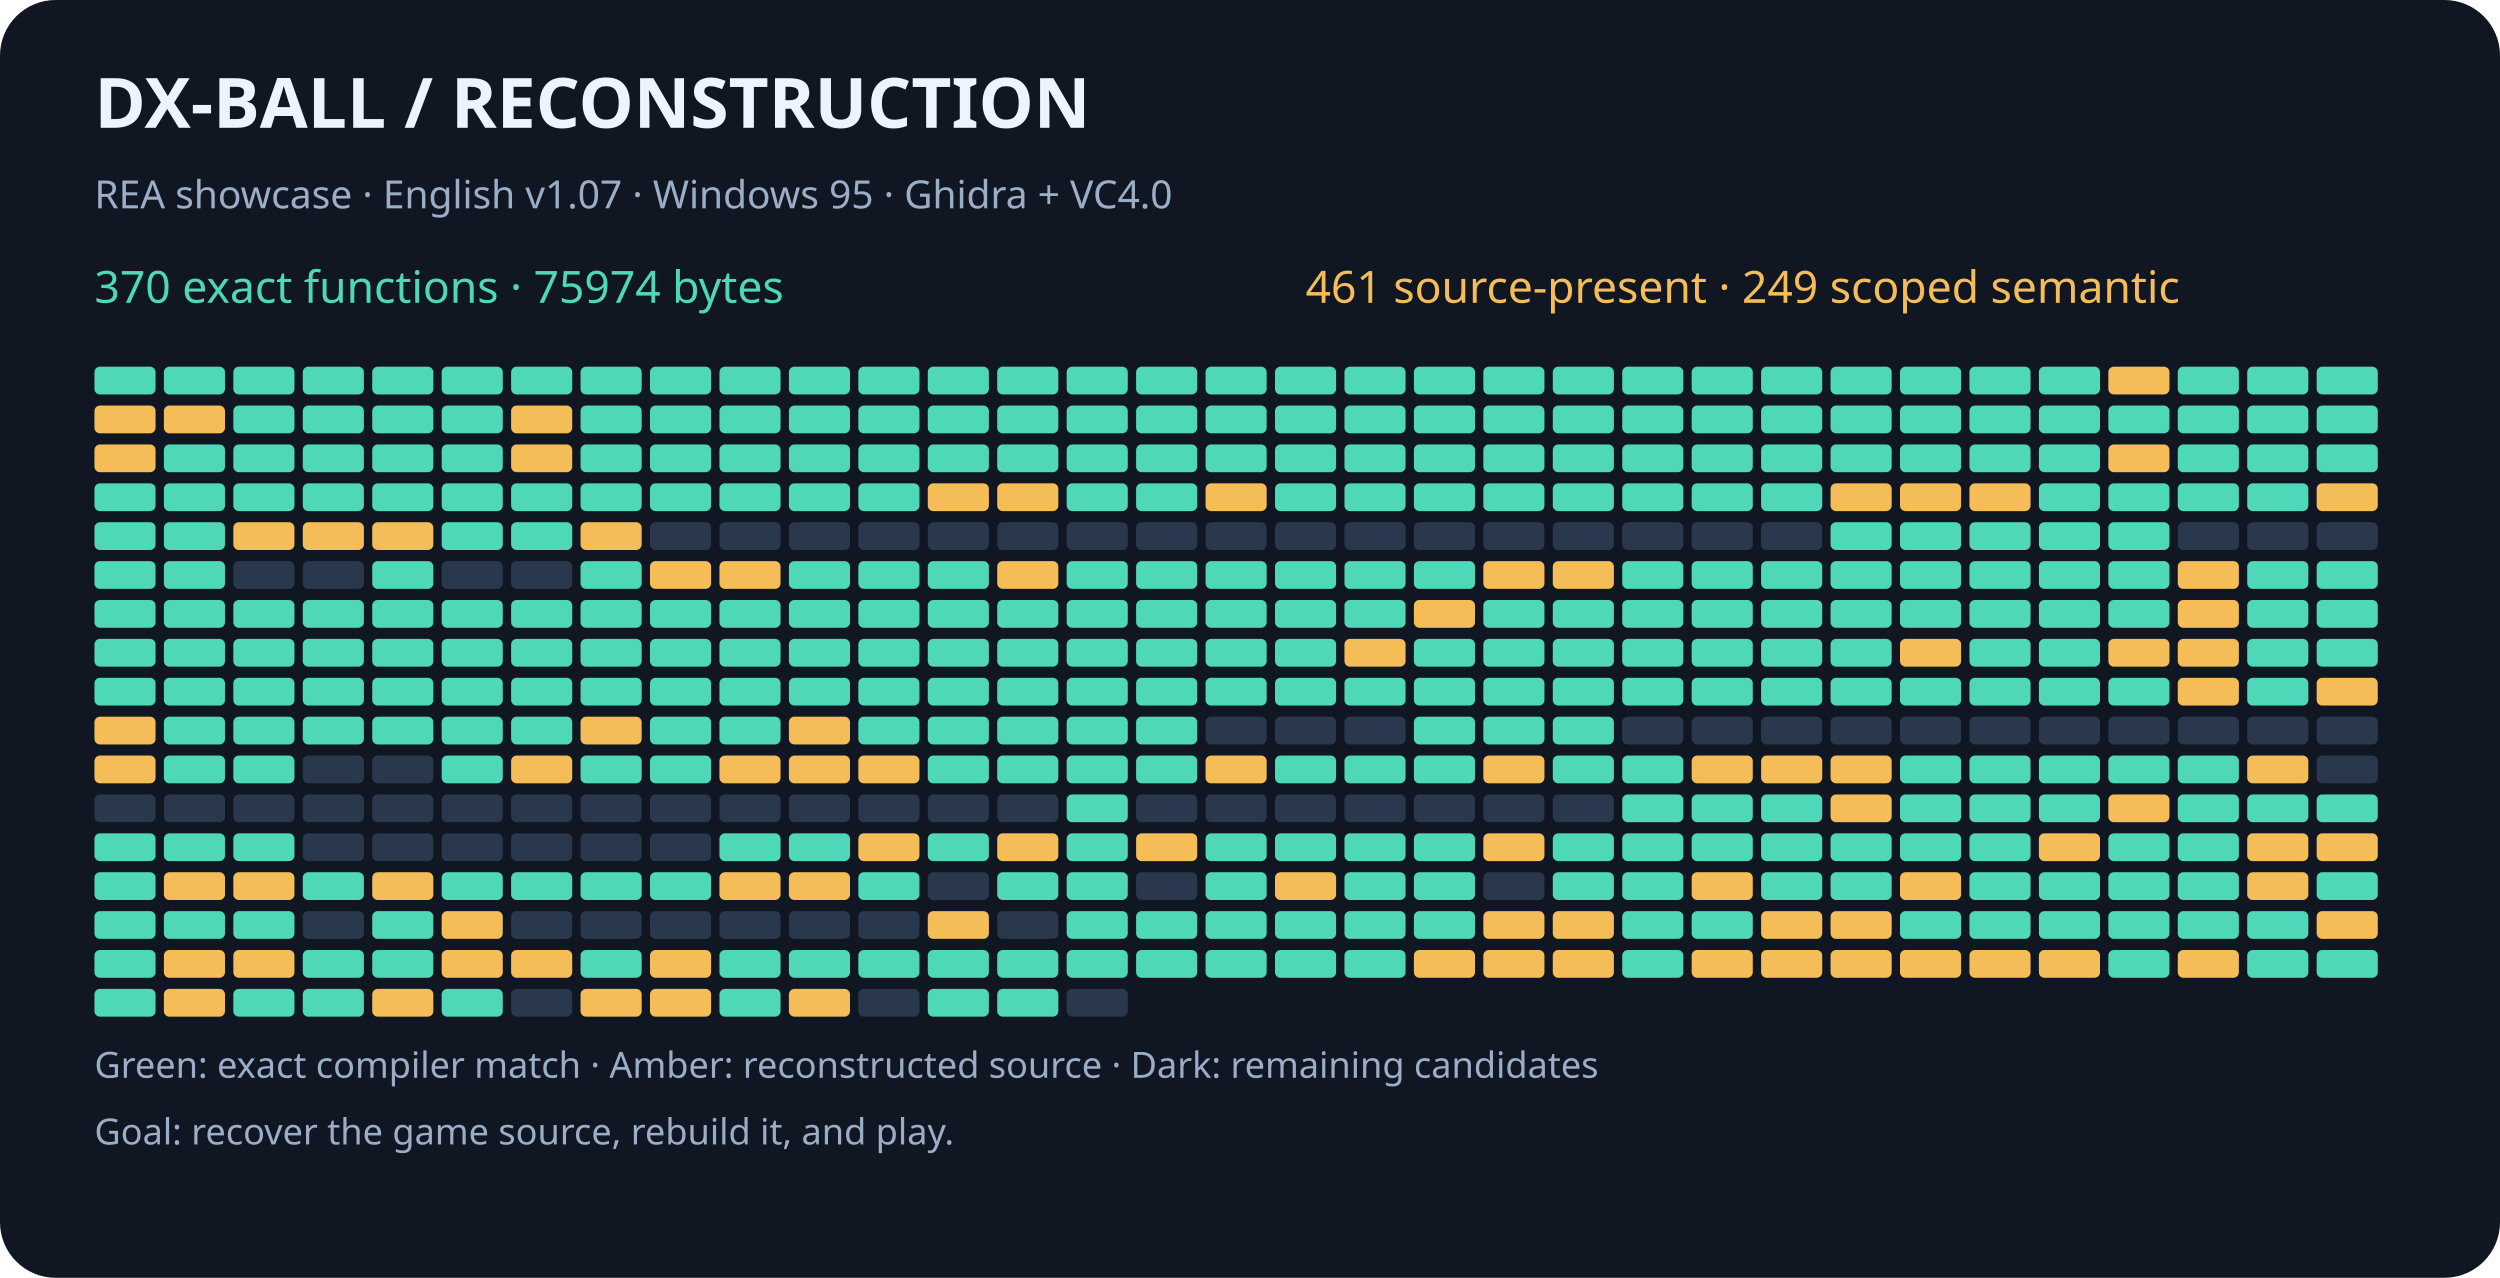
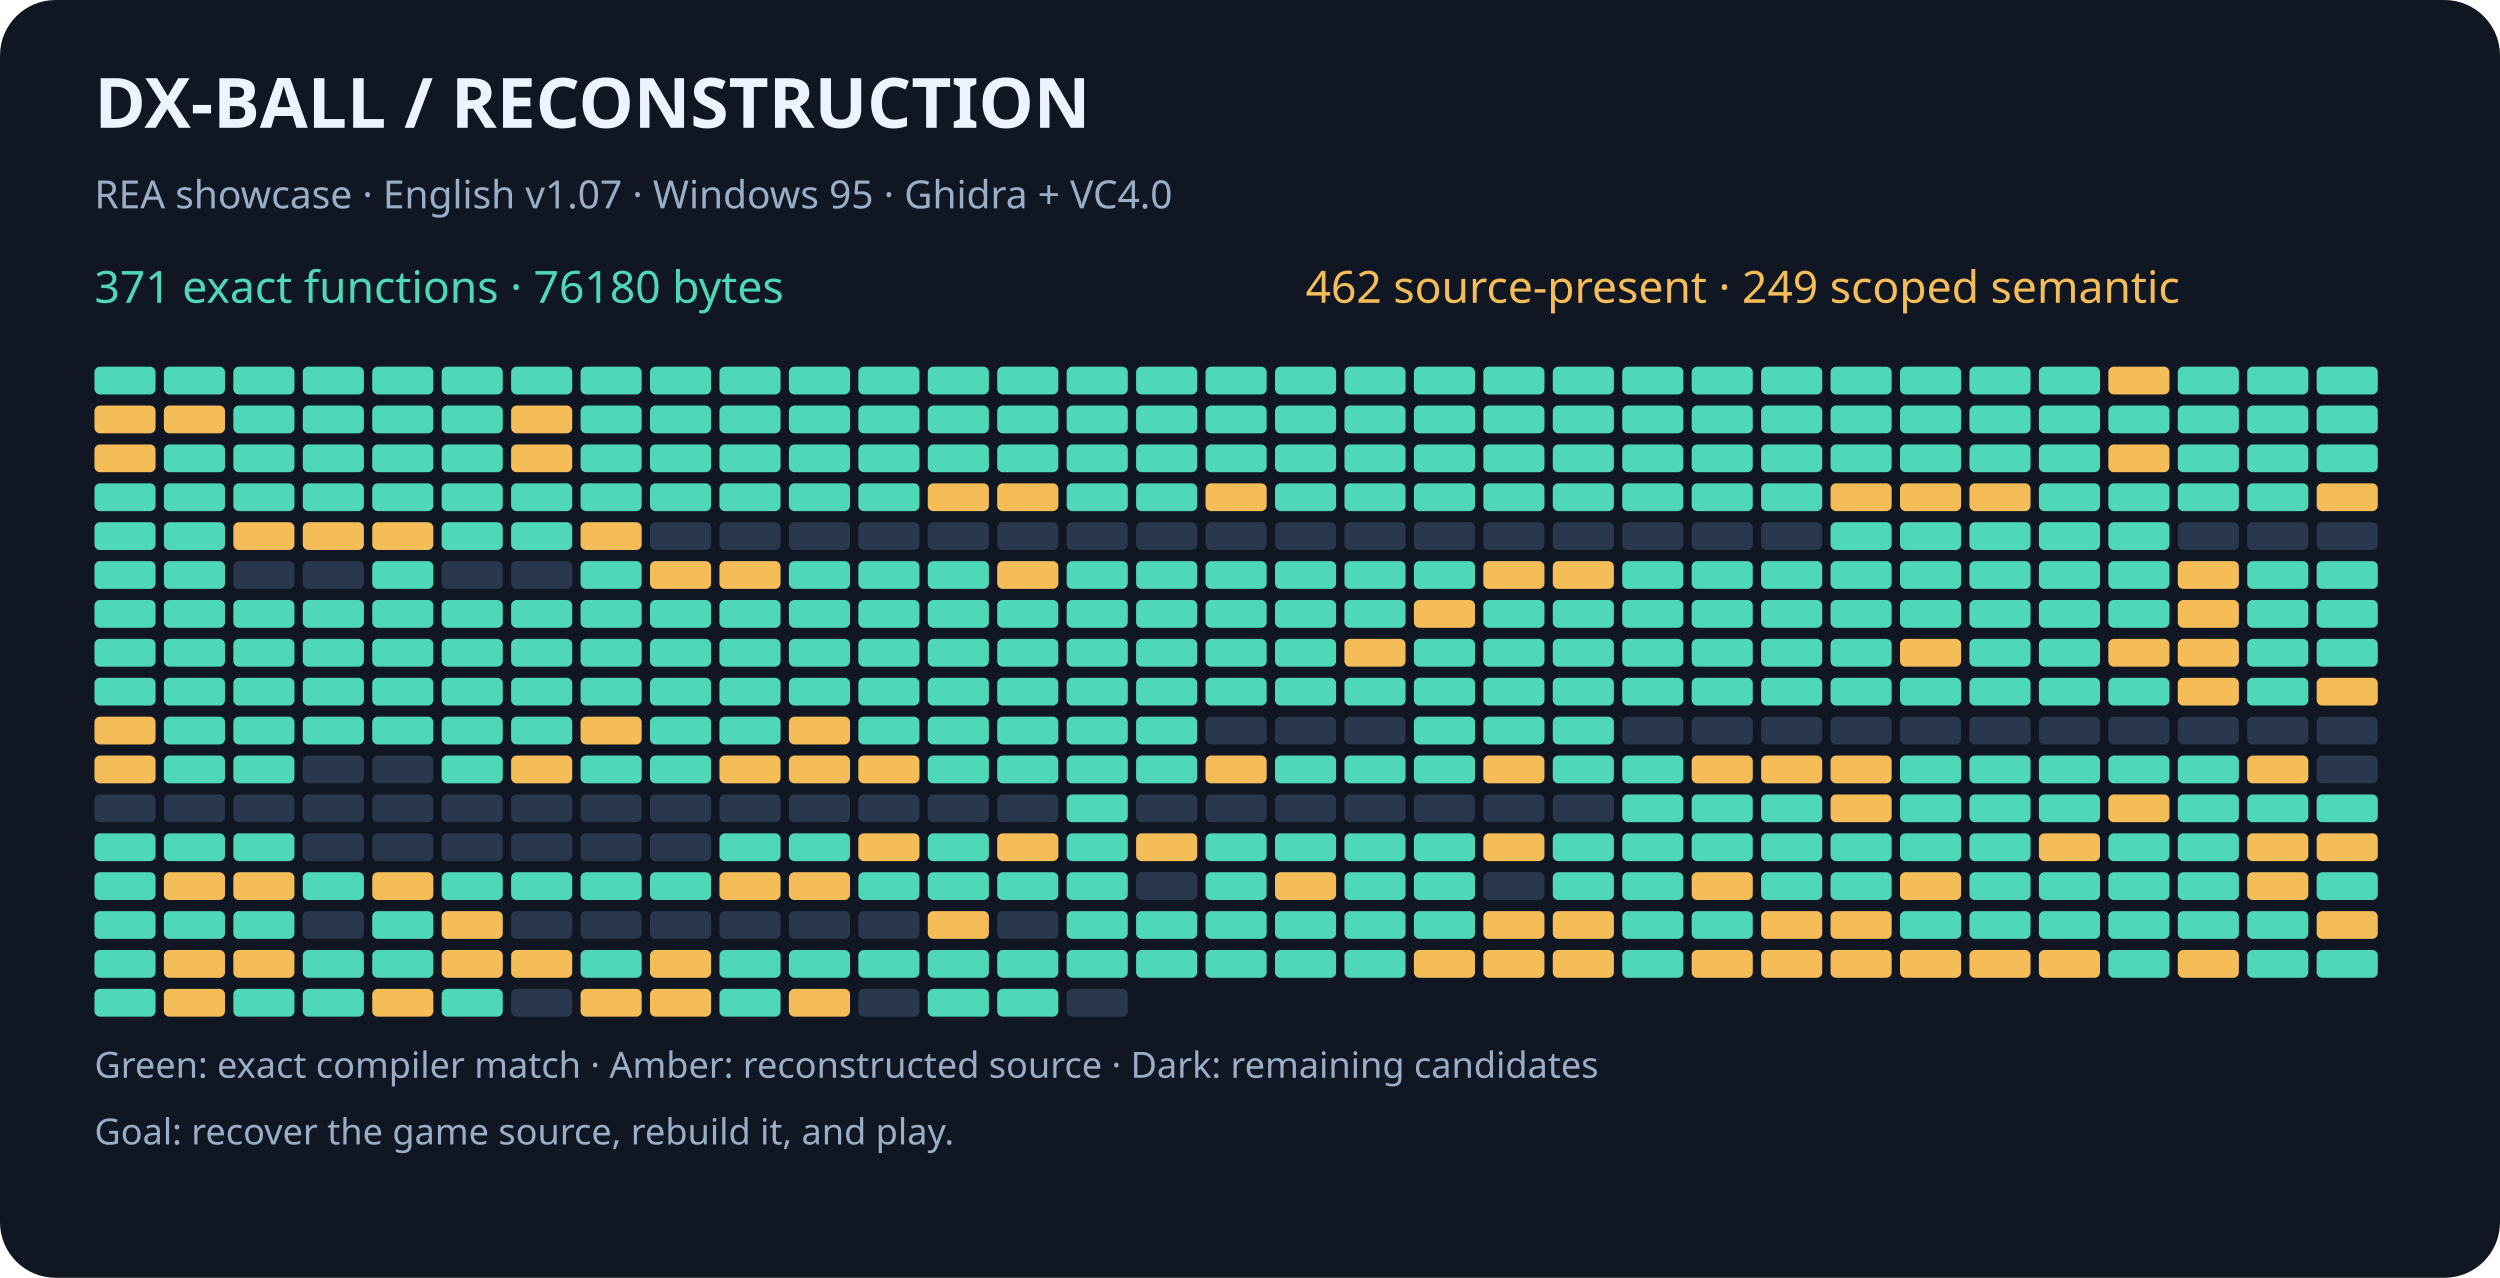
<svg xmlns="http://www.w3.org/2000/svg" width="900" height="460" viewBox="0 0 900 460" role="img" aria-labelledby="title desc">
  <rect width="900" height="460" rx="20" fill="#101722" />
  <g font-family="sans-serif">
    <text x="34" y="46" fill="#eef4ff" font-size="25" font-weight="bold">DX-BALL  /  RECONSTRUCTION</text>
    <text x="34" y="75" fill="#9baec8" font-size="14">REA showcase · English v1.07 · Windows 95 · Ghidra + VC4.0</text>
-     <text x="34" y="109" fill="#4ed8b7" font-size="16">370 exact functions · 75974 bytes</text>
-     <text x="470" y="109" fill="#f5bd57" font-size="16">461 source-present · 249 scoped semantic</text>
+     <text x="34" y="109" fill="#4ed8b7" font-size="16">371 exact functions · 76180 bytes</text>
+     <text x="470" y="109" fill="#f5bd57" font-size="16">462 source-present · 249 scoped semantic</text>
    <rect x="34" y="132" width="22" height="10" rx="2" fill="#4ed8b7" />
    <rect x="59" y="132" width="22" height="10" rx="2" fill="#4ed8b7" />
    <rect x="84" y="132" width="22" height="10" rx="2" fill="#4ed8b7" />
    <rect x="109" y="132" width="22" height="10" rx="2" fill="#4ed8b7" />
    <rect x="134" y="132" width="22" height="10" rx="2" fill="#4ed8b7" />
    <rect x="159" y="132" width="22" height="10" rx="2" fill="#4ed8b7" />
    <rect x="184" y="132" width="22" height="10" rx="2" fill="#4ed8b7" />
    <rect x="209" y="132" width="22" height="10" rx="2" fill="#4ed8b7" />
    <rect x="234" y="132" width="22" height="10" rx="2" fill="#4ed8b7" />
    <rect x="259" y="132" width="22" height="10" rx="2" fill="#4ed8b7" />
    <rect x="284" y="132" width="22" height="10" rx="2" fill="#4ed8b7" />
    <rect x="309" y="132" width="22" height="10" rx="2" fill="#4ed8b7" />
    <rect x="334" y="132" width="22" height="10" rx="2" fill="#4ed8b7" />
    <rect x="359" y="132" width="22" height="10" rx="2" fill="#4ed8b7" />
    <rect x="384" y="132" width="22" height="10" rx="2" fill="#4ed8b7" />
    <rect x="409" y="132" width="22" height="10" rx="2" fill="#4ed8b7" />
    <rect x="434" y="132" width="22" height="10" rx="2" fill="#4ed8b7" />
    <rect x="459" y="132" width="22" height="10" rx="2" fill="#4ed8b7" />
    <rect x="484" y="132" width="22" height="10" rx="2" fill="#4ed8b7" />
    <rect x="509" y="132" width="22" height="10" rx="2" fill="#4ed8b7" />
    <rect x="534" y="132" width="22" height="10" rx="2" fill="#4ed8b7" />
    <rect x="559" y="132" width="22" height="10" rx="2" fill="#4ed8b7" />
    <rect x="584" y="132" width="22" height="10" rx="2" fill="#4ed8b7" />
    <rect x="609" y="132" width="22" height="10" rx="2" fill="#4ed8b7" />
    <rect x="634" y="132" width="22" height="10" rx="2" fill="#4ed8b7" />
    <rect x="659" y="132" width="22" height="10" rx="2" fill="#4ed8b7" />
    <rect x="684" y="132" width="22" height="10" rx="2" fill="#4ed8b7" />
    <rect x="709" y="132" width="22" height="10" rx="2" fill="#4ed8b7" />
    <rect x="734" y="132" width="22" height="10" rx="2" fill="#4ed8b7" />
    <rect x="759" y="132" width="22" height="10" rx="2" fill="#f5bd57" />
    <rect x="784" y="132" width="22" height="10" rx="2" fill="#4ed8b7" />
    <rect x="809" y="132" width="22" height="10" rx="2" fill="#4ed8b7" />
    <rect x="834" y="132" width="22" height="10" rx="2" fill="#4ed8b7" />
    <rect x="34" y="146" width="22" height="10" rx="2" fill="#f5bd57" />
    <rect x="59" y="146" width="22" height="10" rx="2" fill="#f5bd57" />
    <rect x="84" y="146" width="22" height="10" rx="2" fill="#4ed8b7" />
    <rect x="109" y="146" width="22" height="10" rx="2" fill="#4ed8b7" />
    <rect x="134" y="146" width="22" height="10" rx="2" fill="#4ed8b7" />
    <rect x="159" y="146" width="22" height="10" rx="2" fill="#4ed8b7" />
    <rect x="184" y="146" width="22" height="10" rx="2" fill="#f5bd57" />
    <rect x="209" y="146" width="22" height="10" rx="2" fill="#4ed8b7" />
    <rect x="234" y="146" width="22" height="10" rx="2" fill="#4ed8b7" />
    <rect x="259" y="146" width="22" height="10" rx="2" fill="#4ed8b7" />
    <rect x="284" y="146" width="22" height="10" rx="2" fill="#4ed8b7" />
    <rect x="309" y="146" width="22" height="10" rx="2" fill="#4ed8b7" />
    <rect x="334" y="146" width="22" height="10" rx="2" fill="#4ed8b7" />
    <rect x="359" y="146" width="22" height="10" rx="2" fill="#4ed8b7" />
    <rect x="384" y="146" width="22" height="10" rx="2" fill="#4ed8b7" />
    <rect x="409" y="146" width="22" height="10" rx="2" fill="#4ed8b7" />
    <rect x="434" y="146" width="22" height="10" rx="2" fill="#4ed8b7" />
    <rect x="459" y="146" width="22" height="10" rx="2" fill="#4ed8b7" />
    <rect x="484" y="146" width="22" height="10" rx="2" fill="#4ed8b7" />
    <rect x="509" y="146" width="22" height="10" rx="2" fill="#4ed8b7" />
    <rect x="534" y="146" width="22" height="10" rx="2" fill="#4ed8b7" />
    <rect x="559" y="146" width="22" height="10" rx="2" fill="#4ed8b7" />
    <rect x="584" y="146" width="22" height="10" rx="2" fill="#4ed8b7" />
    <rect x="609" y="146" width="22" height="10" rx="2" fill="#4ed8b7" />
    <rect x="634" y="146" width="22" height="10" rx="2" fill="#4ed8b7" />
    <rect x="659" y="146" width="22" height="10" rx="2" fill="#4ed8b7" />
    <rect x="684" y="146" width="22" height="10" rx="2" fill="#4ed8b7" />
    <rect x="709" y="146" width="22" height="10" rx="2" fill="#4ed8b7" />
    <rect x="734" y="146" width="22" height="10" rx="2" fill="#4ed8b7" />
    <rect x="759" y="146" width="22" height="10" rx="2" fill="#4ed8b7" />
    <rect x="784" y="146" width="22" height="10" rx="2" fill="#4ed8b7" />
    <rect x="809" y="146" width="22" height="10" rx="2" fill="#4ed8b7" />
    <rect x="834" y="146" width="22" height="10" rx="2" fill="#4ed8b7" />
    <rect x="34" y="160" width="22" height="10" rx="2" fill="#f5bd57" />
    <rect x="59" y="160" width="22" height="10" rx="2" fill="#4ed8b7" />
    <rect x="84" y="160" width="22" height="10" rx="2" fill="#4ed8b7" />
    <rect x="109" y="160" width="22" height="10" rx="2" fill="#4ed8b7" />
    <rect x="134" y="160" width="22" height="10" rx="2" fill="#4ed8b7" />
    <rect x="159" y="160" width="22" height="10" rx="2" fill="#4ed8b7" />
    <rect x="184" y="160" width="22" height="10" rx="2" fill="#f5bd57" />
    <rect x="209" y="160" width="22" height="10" rx="2" fill="#4ed8b7" />
    <rect x="234" y="160" width="22" height="10" rx="2" fill="#4ed8b7" />
    <rect x="259" y="160" width="22" height="10" rx="2" fill="#4ed8b7" />
    <rect x="284" y="160" width="22" height="10" rx="2" fill="#4ed8b7" />
    <rect x="309" y="160" width="22" height="10" rx="2" fill="#4ed8b7" />
    <rect x="334" y="160" width="22" height="10" rx="2" fill="#4ed8b7" />
    <rect x="359" y="160" width="22" height="10" rx="2" fill="#4ed8b7" />
    <rect x="384" y="160" width="22" height="10" rx="2" fill="#4ed8b7" />
    <rect x="409" y="160" width="22" height="10" rx="2" fill="#4ed8b7" />
    <rect x="434" y="160" width="22" height="10" rx="2" fill="#4ed8b7" />
    <rect x="459" y="160" width="22" height="10" rx="2" fill="#4ed8b7" />
    <rect x="484" y="160" width="22" height="10" rx="2" fill="#4ed8b7" />
    <rect x="509" y="160" width="22" height="10" rx="2" fill="#4ed8b7" />
    <rect x="534" y="160" width="22" height="10" rx="2" fill="#4ed8b7" />
    <rect x="559" y="160" width="22" height="10" rx="2" fill="#4ed8b7" />
    <rect x="584" y="160" width="22" height="10" rx="2" fill="#4ed8b7" />
    <rect x="609" y="160" width="22" height="10" rx="2" fill="#4ed8b7" />
    <rect x="634" y="160" width="22" height="10" rx="2" fill="#4ed8b7" />
    <rect x="659" y="160" width="22" height="10" rx="2" fill="#4ed8b7" />
    <rect x="684" y="160" width="22" height="10" rx="2" fill="#4ed8b7" />
    <rect x="709" y="160" width="22" height="10" rx="2" fill="#4ed8b7" />
    <rect x="734" y="160" width="22" height="10" rx="2" fill="#4ed8b7" />
    <rect x="759" y="160" width="22" height="10" rx="2" fill="#f5bd57" />
    <rect x="784" y="160" width="22" height="10" rx="2" fill="#4ed8b7" />
    <rect x="809" y="160" width="22" height="10" rx="2" fill="#4ed8b7" />
    <rect x="834" y="160" width="22" height="10" rx="2" fill="#4ed8b7" />
    <rect x="34" y="174" width="22" height="10" rx="2" fill="#4ed8b7" />
    <rect x="59" y="174" width="22" height="10" rx="2" fill="#4ed8b7" />
    <rect x="84" y="174" width="22" height="10" rx="2" fill="#4ed8b7" />
    <rect x="109" y="174" width="22" height="10" rx="2" fill="#4ed8b7" />
    <rect x="134" y="174" width="22" height="10" rx="2" fill="#4ed8b7" />
    <rect x="159" y="174" width="22" height="10" rx="2" fill="#4ed8b7" />
    <rect x="184" y="174" width="22" height="10" rx="2" fill="#4ed8b7" />
    <rect x="209" y="174" width="22" height="10" rx="2" fill="#4ed8b7" />
    <rect x="234" y="174" width="22" height="10" rx="2" fill="#4ed8b7" />
    <rect x="259" y="174" width="22" height="10" rx="2" fill="#4ed8b7" />
    <rect x="284" y="174" width="22" height="10" rx="2" fill="#4ed8b7" />
    <rect x="309" y="174" width="22" height="10" rx="2" fill="#4ed8b7" />
    <rect x="334" y="174" width="22" height="10" rx="2" fill="#f5bd57" />
    <rect x="359" y="174" width="22" height="10" rx="2" fill="#f5bd57" />
    <rect x="384" y="174" width="22" height="10" rx="2" fill="#4ed8b7" />
    <rect x="409" y="174" width="22" height="10" rx="2" fill="#4ed8b7" />
    <rect x="434" y="174" width="22" height="10" rx="2" fill="#f5bd57" />
    <rect x="459" y="174" width="22" height="10" rx="2" fill="#4ed8b7" />
    <rect x="484" y="174" width="22" height="10" rx="2" fill="#4ed8b7" />
    <rect x="509" y="174" width="22" height="10" rx="2" fill="#4ed8b7" />
    <rect x="534" y="174" width="22" height="10" rx="2" fill="#4ed8b7" />
    <rect x="559" y="174" width="22" height="10" rx="2" fill="#4ed8b7" />
    <rect x="584" y="174" width="22" height="10" rx="2" fill="#4ed8b7" />
    <rect x="609" y="174" width="22" height="10" rx="2" fill="#4ed8b7" />
    <rect x="634" y="174" width="22" height="10" rx="2" fill="#4ed8b7" />
    <rect x="659" y="174" width="22" height="10" rx="2" fill="#f5bd57" />
    <rect x="684" y="174" width="22" height="10" rx="2" fill="#f5bd57" />
    <rect x="709" y="174" width="22" height="10" rx="2" fill="#f5bd57" />
    <rect x="734" y="174" width="22" height="10" rx="2" fill="#4ed8b7" />
    <rect x="759" y="174" width="22" height="10" rx="2" fill="#4ed8b7" />
    <rect x="784" y="174" width="22" height="10" rx="2" fill="#4ed8b7" />
    <rect x="809" y="174" width="22" height="10" rx="2" fill="#4ed8b7" />
    <rect x="834" y="174" width="22" height="10" rx="2" fill="#f5bd57" />
    <rect x="34" y="188" width="22" height="10" rx="2" fill="#4ed8b7" />
    <rect x="59" y="188" width="22" height="10" rx="2" fill="#4ed8b7" />
    <rect x="84" y="188" width="22" height="10" rx="2" fill="#f5bd57" />
    <rect x="109" y="188" width="22" height="10" rx="2" fill="#f5bd57" />
    <rect x="134" y="188" width="22" height="10" rx="2" fill="#f5bd57" />
    <rect x="159" y="188" width="22" height="10" rx="2" fill="#4ed8b7" />
    <rect x="184" y="188" width="22" height="10" rx="2" fill="#4ed8b7" />
    <rect x="209" y="188" width="22" height="10" rx="2" fill="#f5bd57" />
    <rect x="234" y="188" width="22" height="10" rx="2" fill="#29384c" />
    <rect x="259" y="188" width="22" height="10" rx="2" fill="#29384c" />
    <rect x="284" y="188" width="22" height="10" rx="2" fill="#29384c" />
    <rect x="309" y="188" width="22" height="10" rx="2" fill="#29384c" />
    <rect x="334" y="188" width="22" height="10" rx="2" fill="#29384c" />
    <rect x="359" y="188" width="22" height="10" rx="2" fill="#29384c" />
    <rect x="384" y="188" width="22" height="10" rx="2" fill="#29384c" />
    <rect x="409" y="188" width="22" height="10" rx="2" fill="#29384c" />
    <rect x="434" y="188" width="22" height="10" rx="2" fill="#29384c" />
    <rect x="459" y="188" width="22" height="10" rx="2" fill="#29384c" />
    <rect x="484" y="188" width="22" height="10" rx="2" fill="#29384c" />
    <rect x="509" y="188" width="22" height="10" rx="2" fill="#29384c" />
    <rect x="534" y="188" width="22" height="10" rx="2" fill="#29384c" />
    <rect x="559" y="188" width="22" height="10" rx="2" fill="#29384c" />
    <rect x="584" y="188" width="22" height="10" rx="2" fill="#29384c" />
    <rect x="609" y="188" width="22" height="10" rx="2" fill="#29384c" />
    <rect x="634" y="188" width="22" height="10" rx="2" fill="#29384c" />
    <rect x="659" y="188" width="22" height="10" rx="2" fill="#4ed8b7" />
    <rect x="684" y="188" width="22" height="10" rx="2" fill="#4ed8b7" />
    <rect x="709" y="188" width="22" height="10" rx="2" fill="#4ed8b7" />
    <rect x="734" y="188" width="22" height="10" rx="2" fill="#4ed8b7" />
    <rect x="759" y="188" width="22" height="10" rx="2" fill="#4ed8b7" />
    <rect x="784" y="188" width="22" height="10" rx="2" fill="#29384c" />
    <rect x="809" y="188" width="22" height="10" rx="2" fill="#29384c" />
    <rect x="834" y="188" width="22" height="10" rx="2" fill="#29384c" />
    <rect x="34" y="202" width="22" height="10" rx="2" fill="#4ed8b7" />
    <rect x="59" y="202" width="22" height="10" rx="2" fill="#4ed8b7" />
    <rect x="84" y="202" width="22" height="10" rx="2" fill="#29384c" />
    <rect x="109" y="202" width="22" height="10" rx="2" fill="#29384c" />
    <rect x="134" y="202" width="22" height="10" rx="2" fill="#4ed8b7" />
    <rect x="159" y="202" width="22" height="10" rx="2" fill="#29384c" />
    <rect x="184" y="202" width="22" height="10" rx="2" fill="#29384c" />
    <rect x="209" y="202" width="22" height="10" rx="2" fill="#4ed8b7" />
    <rect x="234" y="202" width="22" height="10" rx="2" fill="#f5bd57" />
    <rect x="259" y="202" width="22" height="10" rx="2" fill="#f5bd57" />
    <rect x="284" y="202" width="22" height="10" rx="2" fill="#4ed8b7" />
    <rect x="309" y="202" width="22" height="10" rx="2" fill="#4ed8b7" />
    <rect x="334" y="202" width="22" height="10" rx="2" fill="#4ed8b7" />
    <rect x="359" y="202" width="22" height="10" rx="2" fill="#f5bd57" />
    <rect x="384" y="202" width="22" height="10" rx="2" fill="#4ed8b7" />
    <rect x="409" y="202" width="22" height="10" rx="2" fill="#4ed8b7" />
    <rect x="434" y="202" width="22" height="10" rx="2" fill="#4ed8b7" />
    <rect x="459" y="202" width="22" height="10" rx="2" fill="#4ed8b7" />
    <rect x="484" y="202" width="22" height="10" rx="2" fill="#4ed8b7" />
    <rect x="509" y="202" width="22" height="10" rx="2" fill="#4ed8b7" />
    <rect x="534" y="202" width="22" height="10" rx="2" fill="#f5bd57" />
    <rect x="559" y="202" width="22" height="10" rx="2" fill="#f5bd57" />
    <rect x="584" y="202" width="22" height="10" rx="2" fill="#4ed8b7" />
    <rect x="609" y="202" width="22" height="10" rx="2" fill="#4ed8b7" />
    <rect x="634" y="202" width="22" height="10" rx="2" fill="#4ed8b7" />
    <rect x="659" y="202" width="22" height="10" rx="2" fill="#4ed8b7" />
    <rect x="684" y="202" width="22" height="10" rx="2" fill="#4ed8b7" />
    <rect x="709" y="202" width="22" height="10" rx="2" fill="#4ed8b7" />
    <rect x="734" y="202" width="22" height="10" rx="2" fill="#4ed8b7" />
    <rect x="759" y="202" width="22" height="10" rx="2" fill="#4ed8b7" />
    <rect x="784" y="202" width="22" height="10" rx="2" fill="#f5bd57" />
    <rect x="809" y="202" width="22" height="10" rx="2" fill="#4ed8b7" />
    <rect x="834" y="202" width="22" height="10" rx="2" fill="#4ed8b7" />
    <rect x="34" y="216" width="22" height="10" rx="2" fill="#4ed8b7" />
    <rect x="59" y="216" width="22" height="10" rx="2" fill="#4ed8b7" />
    <rect x="84" y="216" width="22" height="10" rx="2" fill="#4ed8b7" />
    <rect x="109" y="216" width="22" height="10" rx="2" fill="#4ed8b7" />
    <rect x="134" y="216" width="22" height="10" rx="2" fill="#4ed8b7" />
    <rect x="159" y="216" width="22" height="10" rx="2" fill="#4ed8b7" />
    <rect x="184" y="216" width="22" height="10" rx="2" fill="#4ed8b7" />
    <rect x="209" y="216" width="22" height="10" rx="2" fill="#4ed8b7" />
    <rect x="234" y="216" width="22" height="10" rx="2" fill="#4ed8b7" />
    <rect x="259" y="216" width="22" height="10" rx="2" fill="#4ed8b7" />
    <rect x="284" y="216" width="22" height="10" rx="2" fill="#4ed8b7" />
    <rect x="309" y="216" width="22" height="10" rx="2" fill="#4ed8b7" />
    <rect x="334" y="216" width="22" height="10" rx="2" fill="#4ed8b7" />
    <rect x="359" y="216" width="22" height="10" rx="2" fill="#4ed8b7" />
    <rect x="384" y="216" width="22" height="10" rx="2" fill="#4ed8b7" />
    <rect x="409" y="216" width="22" height="10" rx="2" fill="#4ed8b7" />
    <rect x="434" y="216" width="22" height="10" rx="2" fill="#4ed8b7" />
    <rect x="459" y="216" width="22" height="10" rx="2" fill="#4ed8b7" />
    <rect x="484" y="216" width="22" height="10" rx="2" fill="#4ed8b7" />
    <rect x="509" y="216" width="22" height="10" rx="2" fill="#f5bd57" />
    <rect x="534" y="216" width="22" height="10" rx="2" fill="#4ed8b7" />
    <rect x="559" y="216" width="22" height="10" rx="2" fill="#4ed8b7" />
    <rect x="584" y="216" width="22" height="10" rx="2" fill="#4ed8b7" />
    <rect x="609" y="216" width="22" height="10" rx="2" fill="#4ed8b7" />
    <rect x="634" y="216" width="22" height="10" rx="2" fill="#4ed8b7" />
    <rect x="659" y="216" width="22" height="10" rx="2" fill="#4ed8b7" />
    <rect x="684" y="216" width="22" height="10" rx="2" fill="#4ed8b7" />
    <rect x="709" y="216" width="22" height="10" rx="2" fill="#4ed8b7" />
    <rect x="734" y="216" width="22" height="10" rx="2" fill="#4ed8b7" />
    <rect x="759" y="216" width="22" height="10" rx="2" fill="#4ed8b7" />
    <rect x="784" y="216" width="22" height="10" rx="2" fill="#f5bd57" />
    <rect x="809" y="216" width="22" height="10" rx="2" fill="#4ed8b7" />
    <rect x="834" y="216" width="22" height="10" rx="2" fill="#4ed8b7" />
    <rect x="34" y="230" width="22" height="10" rx="2" fill="#4ed8b7" />
    <rect x="59" y="230" width="22" height="10" rx="2" fill="#4ed8b7" />
    <rect x="84" y="230" width="22" height="10" rx="2" fill="#4ed8b7" />
    <rect x="109" y="230" width="22" height="10" rx="2" fill="#4ed8b7" />
    <rect x="134" y="230" width="22" height="10" rx="2" fill="#4ed8b7" />
    <rect x="159" y="230" width="22" height="10" rx="2" fill="#4ed8b7" />
    <rect x="184" y="230" width="22" height="10" rx="2" fill="#4ed8b7" />
    <rect x="209" y="230" width="22" height="10" rx="2" fill="#4ed8b7" />
    <rect x="234" y="230" width="22" height="10" rx="2" fill="#4ed8b7" />
    <rect x="259" y="230" width="22" height="10" rx="2" fill="#4ed8b7" />
    <rect x="284" y="230" width="22" height="10" rx="2" fill="#4ed8b7" />
    <rect x="309" y="230" width="22" height="10" rx="2" fill="#4ed8b7" />
    <rect x="334" y="230" width="22" height="10" rx="2" fill="#4ed8b7" />
    <rect x="359" y="230" width="22" height="10" rx="2" fill="#4ed8b7" />
    <rect x="384" y="230" width="22" height="10" rx="2" fill="#4ed8b7" />
    <rect x="409" y="230" width="22" height="10" rx="2" fill="#4ed8b7" />
    <rect x="434" y="230" width="22" height="10" rx="2" fill="#4ed8b7" />
    <rect x="459" y="230" width="22" height="10" rx="2" fill="#4ed8b7" />
    <rect x="484" y="230" width="22" height="10" rx="2" fill="#f5bd57" />
    <rect x="509" y="230" width="22" height="10" rx="2" fill="#4ed8b7" />
    <rect x="534" y="230" width="22" height="10" rx="2" fill="#4ed8b7" />
    <rect x="559" y="230" width="22" height="10" rx="2" fill="#4ed8b7" />
    <rect x="584" y="230" width="22" height="10" rx="2" fill="#4ed8b7" />
    <rect x="609" y="230" width="22" height="10" rx="2" fill="#4ed8b7" />
    <rect x="634" y="230" width="22" height="10" rx="2" fill="#4ed8b7" />
    <rect x="659" y="230" width="22" height="10" rx="2" fill="#4ed8b7" />
    <rect x="684" y="230" width="22" height="10" rx="2" fill="#f5bd57" />
    <rect x="709" y="230" width="22" height="10" rx="2" fill="#4ed8b7" />
    <rect x="734" y="230" width="22" height="10" rx="2" fill="#4ed8b7" />
    <rect x="759" y="230" width="22" height="10" rx="2" fill="#f5bd57" />
    <rect x="784" y="230" width="22" height="10" rx="2" fill="#f5bd57" />
    <rect x="809" y="230" width="22" height="10" rx="2" fill="#4ed8b7" />
    <rect x="834" y="230" width="22" height="10" rx="2" fill="#4ed8b7" />
    <rect x="34" y="244" width="22" height="10" rx="2" fill="#4ed8b7" />
    <rect x="59" y="244" width="22" height="10" rx="2" fill="#4ed8b7" />
    <rect x="84" y="244" width="22" height="10" rx="2" fill="#4ed8b7" />
    <rect x="109" y="244" width="22" height="10" rx="2" fill="#4ed8b7" />
    <rect x="134" y="244" width="22" height="10" rx="2" fill="#4ed8b7" />
    <rect x="159" y="244" width="22" height="10" rx="2" fill="#4ed8b7" />
    <rect x="184" y="244" width="22" height="10" rx="2" fill="#4ed8b7" />
    <rect x="209" y="244" width="22" height="10" rx="2" fill="#4ed8b7" />
    <rect x="234" y="244" width="22" height="10" rx="2" fill="#4ed8b7" />
    <rect x="259" y="244" width="22" height="10" rx="2" fill="#4ed8b7" />
    <rect x="284" y="244" width="22" height="10" rx="2" fill="#4ed8b7" />
    <rect x="309" y="244" width="22" height="10" rx="2" fill="#4ed8b7" />
    <rect x="334" y="244" width="22" height="10" rx="2" fill="#4ed8b7" />
    <rect x="359" y="244" width="22" height="10" rx="2" fill="#4ed8b7" />
    <rect x="384" y="244" width="22" height="10" rx="2" fill="#4ed8b7" />
    <rect x="409" y="244" width="22" height="10" rx="2" fill="#4ed8b7" />
    <rect x="434" y="244" width="22" height="10" rx="2" fill="#4ed8b7" />
    <rect x="459" y="244" width="22" height="10" rx="2" fill="#4ed8b7" />
    <rect x="484" y="244" width="22" height="10" rx="2" fill="#4ed8b7" />
    <rect x="509" y="244" width="22" height="10" rx="2" fill="#4ed8b7" />
    <rect x="534" y="244" width="22" height="10" rx="2" fill="#4ed8b7" />
    <rect x="559" y="244" width="22" height="10" rx="2" fill="#4ed8b7" />
    <rect x="584" y="244" width="22" height="10" rx="2" fill="#4ed8b7" />
    <rect x="609" y="244" width="22" height="10" rx="2" fill="#4ed8b7" />
    <rect x="634" y="244" width="22" height="10" rx="2" fill="#4ed8b7" />
    <rect x="659" y="244" width="22" height="10" rx="2" fill="#4ed8b7" />
    <rect x="684" y="244" width="22" height="10" rx="2" fill="#4ed8b7" />
    <rect x="709" y="244" width="22" height="10" rx="2" fill="#4ed8b7" />
    <rect x="734" y="244" width="22" height="10" rx="2" fill="#4ed8b7" />
    <rect x="759" y="244" width="22" height="10" rx="2" fill="#4ed8b7" />
    <rect x="784" y="244" width="22" height="10" rx="2" fill="#f5bd57" />
    <rect x="809" y="244" width="22" height="10" rx="2" fill="#4ed8b7" />
    <rect x="834" y="244" width="22" height="10" rx="2" fill="#f5bd57" />
    <rect x="34" y="258" width="22" height="10" rx="2" fill="#f5bd57" />
    <rect x="59" y="258" width="22" height="10" rx="2" fill="#4ed8b7" />
    <rect x="84" y="258" width="22" height="10" rx="2" fill="#4ed8b7" />
    <rect x="109" y="258" width="22" height="10" rx="2" fill="#4ed8b7" />
    <rect x="134" y="258" width="22" height="10" rx="2" fill="#4ed8b7" />
    <rect x="159" y="258" width="22" height="10" rx="2" fill="#4ed8b7" />
    <rect x="184" y="258" width="22" height="10" rx="2" fill="#4ed8b7" />
    <rect x="209" y="258" width="22" height="10" rx="2" fill="#f5bd57" />
    <rect x="234" y="258" width="22" height="10" rx="2" fill="#4ed8b7" />
    <rect x="259" y="258" width="22" height="10" rx="2" fill="#4ed8b7" />
    <rect x="284" y="258" width="22" height="10" rx="2" fill="#f5bd57" />
    <rect x="309" y="258" width="22" height="10" rx="2" fill="#4ed8b7" />
    <rect x="334" y="258" width="22" height="10" rx="2" fill="#4ed8b7" />
    <rect x="359" y="258" width="22" height="10" rx="2" fill="#4ed8b7" />
    <rect x="384" y="258" width="22" height="10" rx="2" fill="#4ed8b7" />
    <rect x="409" y="258" width="22" height="10" rx="2" fill="#4ed8b7" />
    <rect x="434" y="258" width="22" height="10" rx="2" fill="#29384c" />
    <rect x="459" y="258" width="22" height="10" rx="2" fill="#29384c" />
    <rect x="484" y="258" width="22" height="10" rx="2" fill="#29384c" />
    <rect x="509" y="258" width="22" height="10" rx="2" fill="#4ed8b7" />
    <rect x="534" y="258" width="22" height="10" rx="2" fill="#4ed8b7" />
    <rect x="559" y="258" width="22" height="10" rx="2" fill="#4ed8b7" />
    <rect x="584" y="258" width="22" height="10" rx="2" fill="#29384c" />
    <rect x="609" y="258" width="22" height="10" rx="2" fill="#29384c" />
    <rect x="634" y="258" width="22" height="10" rx="2" fill="#29384c" />
    <rect x="659" y="258" width="22" height="10" rx="2" fill="#29384c" />
    <rect x="684" y="258" width="22" height="10" rx="2" fill="#29384c" />
    <rect x="709" y="258" width="22" height="10" rx="2" fill="#29384c" />
    <rect x="734" y="258" width="22" height="10" rx="2" fill="#29384c" />
    <rect x="759" y="258" width="22" height="10" rx="2" fill="#29384c" />
    <rect x="784" y="258" width="22" height="10" rx="2" fill="#29384c" />
    <rect x="809" y="258" width="22" height="10" rx="2" fill="#29384c" />
    <rect x="834" y="258" width="22" height="10" rx="2" fill="#29384c" />
    <rect x="34" y="272" width="22" height="10" rx="2" fill="#f5bd57" />
    <rect x="59" y="272" width="22" height="10" rx="2" fill="#4ed8b7" />
    <rect x="84" y="272" width="22" height="10" rx="2" fill="#4ed8b7" />
    <rect x="109" y="272" width="22" height="10" rx="2" fill="#29384c" />
    <rect x="134" y="272" width="22" height="10" rx="2" fill="#29384c" />
    <rect x="159" y="272" width="22" height="10" rx="2" fill="#4ed8b7" />
    <rect x="184" y="272" width="22" height="10" rx="2" fill="#f5bd57" />
    <rect x="209" y="272" width="22" height="10" rx="2" fill="#4ed8b7" />
    <rect x="234" y="272" width="22" height="10" rx="2" fill="#4ed8b7" />
    <rect x="259" y="272" width="22" height="10" rx="2" fill="#f5bd57" />
    <rect x="284" y="272" width="22" height="10" rx="2" fill="#f5bd57" />
    <rect x="309" y="272" width="22" height="10" rx="2" fill="#f5bd57" />
    <rect x="334" y="272" width="22" height="10" rx="2" fill="#4ed8b7" />
    <rect x="359" y="272" width="22" height="10" rx="2" fill="#4ed8b7" />
    <rect x="384" y="272" width="22" height="10" rx="2" fill="#4ed8b7" />
    <rect x="409" y="272" width="22" height="10" rx="2" fill="#4ed8b7" />
    <rect x="434" y="272" width="22" height="10" rx="2" fill="#f5bd57" />
    <rect x="459" y="272" width="22" height="10" rx="2" fill="#4ed8b7" />
    <rect x="484" y="272" width="22" height="10" rx="2" fill="#4ed8b7" />
    <rect x="509" y="272" width="22" height="10" rx="2" fill="#4ed8b7" />
    <rect x="534" y="272" width="22" height="10" rx="2" fill="#f5bd57" />
    <rect x="559" y="272" width="22" height="10" rx="2" fill="#4ed8b7" />
    <rect x="584" y="272" width="22" height="10" rx="2" fill="#4ed8b7" />
    <rect x="609" y="272" width="22" height="10" rx="2" fill="#f5bd57" />
    <rect x="634" y="272" width="22" height="10" rx="2" fill="#f5bd57" />
    <rect x="659" y="272" width="22" height="10" rx="2" fill="#f5bd57" />
    <rect x="684" y="272" width="22" height="10" rx="2" fill="#4ed8b7" />
    <rect x="709" y="272" width="22" height="10" rx="2" fill="#4ed8b7" />
    <rect x="734" y="272" width="22" height="10" rx="2" fill="#4ed8b7" />
    <rect x="759" y="272" width="22" height="10" rx="2" fill="#4ed8b7" />
    <rect x="784" y="272" width="22" height="10" rx="2" fill="#4ed8b7" />
    <rect x="809" y="272" width="22" height="10" rx="2" fill="#f5bd57" />
    <rect x="834" y="272" width="22" height="10" rx="2" fill="#29384c" />
    <rect x="34" y="286" width="22" height="10" rx="2" fill="#29384c" />
    <rect x="59" y="286" width="22" height="10" rx="2" fill="#29384c" />
    <rect x="84" y="286" width="22" height="10" rx="2" fill="#29384c" />
    <rect x="109" y="286" width="22" height="10" rx="2" fill="#29384c" />
    <rect x="134" y="286" width="22" height="10" rx="2" fill="#29384c" />
    <rect x="159" y="286" width="22" height="10" rx="2" fill="#29384c" />
    <rect x="184" y="286" width="22" height="10" rx="2" fill="#29384c" />
    <rect x="209" y="286" width="22" height="10" rx="2" fill="#29384c" />
    <rect x="234" y="286" width="22" height="10" rx="2" fill="#29384c" />
    <rect x="259" y="286" width="22" height="10" rx="2" fill="#29384c" />
    <rect x="284" y="286" width="22" height="10" rx="2" fill="#29384c" />
    <rect x="309" y="286" width="22" height="10" rx="2" fill="#29384c" />
    <rect x="334" y="286" width="22" height="10" rx="2" fill="#29384c" />
    <rect x="359" y="286" width="22" height="10" rx="2" fill="#29384c" />
    <rect x="384" y="286" width="22" height="10" rx="2" fill="#4ed8b7" />
    <rect x="409" y="286" width="22" height="10" rx="2" fill="#29384c" />
    <rect x="434" y="286" width="22" height="10" rx="2" fill="#29384c" />
    <rect x="459" y="286" width="22" height="10" rx="2" fill="#29384c" />
    <rect x="484" y="286" width="22" height="10" rx="2" fill="#29384c" />
    <rect x="509" y="286" width="22" height="10" rx="2" fill="#29384c" />
    <rect x="534" y="286" width="22" height="10" rx="2" fill="#29384c" />
    <rect x="559" y="286" width="22" height="10" rx="2" fill="#29384c" />
    <rect x="584" y="286" width="22" height="10" rx="2" fill="#4ed8b7" />
    <rect x="609" y="286" width="22" height="10" rx="2" fill="#4ed8b7" />
    <rect x="634" y="286" width="22" height="10" rx="2" fill="#4ed8b7" />
    <rect x="659" y="286" width="22" height="10" rx="2" fill="#f5bd57" />
    <rect x="684" y="286" width="22" height="10" rx="2" fill="#4ed8b7" />
    <rect x="709" y="286" width="22" height="10" rx="2" fill="#4ed8b7" />
    <rect x="734" y="286" width="22" height="10" rx="2" fill="#4ed8b7" />
    <rect x="759" y="286" width="22" height="10" rx="2" fill="#f5bd57" />
    <rect x="784" y="286" width="22" height="10" rx="2" fill="#4ed8b7" />
    <rect x="809" y="286" width="22" height="10" rx="2" fill="#4ed8b7" />
    <rect x="834" y="286" width="22" height="10" rx="2" fill="#4ed8b7" />
    <rect x="34" y="300" width="22" height="10" rx="2" fill="#4ed8b7" />
    <rect x="59" y="300" width="22" height="10" rx="2" fill="#4ed8b7" />
    <rect x="84" y="300" width="22" height="10" rx="2" fill="#4ed8b7" />
    <rect x="109" y="300" width="22" height="10" rx="2" fill="#29384c" />
    <rect x="134" y="300" width="22" height="10" rx="2" fill="#29384c" />
    <rect x="159" y="300" width="22" height="10" rx="2" fill="#29384c" />
    <rect x="184" y="300" width="22" height="10" rx="2" fill="#29384c" />
    <rect x="209" y="300" width="22" height="10" rx="2" fill="#29384c" />
    <rect x="234" y="300" width="22" height="10" rx="2" fill="#29384c" />
    <rect x="259" y="300" width="22" height="10" rx="2" fill="#4ed8b7" />
    <rect x="284" y="300" width="22" height="10" rx="2" fill="#4ed8b7" />
    <rect x="309" y="300" width="22" height="10" rx="2" fill="#f5bd57" />
    <rect x="334" y="300" width="22" height="10" rx="2" fill="#4ed8b7" />
    <rect x="359" y="300" width="22" height="10" rx="2" fill="#f5bd57" />
    <rect x="384" y="300" width="22" height="10" rx="2" fill="#4ed8b7" />
    <rect x="409" y="300" width="22" height="10" rx="2" fill="#f5bd57" />
    <rect x="434" y="300" width="22" height="10" rx="2" fill="#4ed8b7" />
    <rect x="459" y="300" width="22" height="10" rx="2" fill="#4ed8b7" />
    <rect x="484" y="300" width="22" height="10" rx="2" fill="#4ed8b7" />
    <rect x="509" y="300" width="22" height="10" rx="2" fill="#4ed8b7" />
    <rect x="534" y="300" width="22" height="10" rx="2" fill="#f5bd57" />
    <rect x="559" y="300" width="22" height="10" rx="2" fill="#4ed8b7" />
    <rect x="584" y="300" width="22" height="10" rx="2" fill="#4ed8b7" />
    <rect x="609" y="300" width="22" height="10" rx="2" fill="#4ed8b7" />
    <rect x="634" y="300" width="22" height="10" rx="2" fill="#4ed8b7" />
    <rect x="659" y="300" width="22" height="10" rx="2" fill="#4ed8b7" />
    <rect x="684" y="300" width="22" height="10" rx="2" fill="#4ed8b7" />
    <rect x="709" y="300" width="22" height="10" rx="2" fill="#4ed8b7" />
    <rect x="734" y="300" width="22" height="10" rx="2" fill="#f5bd57" />
    <rect x="759" y="300" width="22" height="10" rx="2" fill="#4ed8b7" />
    <rect x="784" y="300" width="22" height="10" rx="2" fill="#4ed8b7" />
    <rect x="809" y="300" width="22" height="10" rx="2" fill="#f5bd57" />
    <rect x="834" y="300" width="22" height="10" rx="2" fill="#f5bd57" />
    <rect x="34" y="314" width="22" height="10" rx="2" fill="#4ed8b7" />
    <rect x="59" y="314" width="22" height="10" rx="2" fill="#f5bd57" />
    <rect x="84" y="314" width="22" height="10" rx="2" fill="#f5bd57" />
    <rect x="109" y="314" width="22" height="10" rx="2" fill="#4ed8b7" />
    <rect x="134" y="314" width="22" height="10" rx="2" fill="#f5bd57" />
    <rect x="159" y="314" width="22" height="10" rx="2" fill="#4ed8b7" />
    <rect x="184" y="314" width="22" height="10" rx="2" fill="#4ed8b7" />
    <rect x="209" y="314" width="22" height="10" rx="2" fill="#4ed8b7" />
    <rect x="234" y="314" width="22" height="10" rx="2" fill="#4ed8b7" />
    <rect x="259" y="314" width="22" height="10" rx="2" fill="#f5bd57" />
    <rect x="284" y="314" width="22" height="10" rx="2" fill="#f5bd57" />
    <rect x="309" y="314" width="22" height="10" rx="2" fill="#4ed8b7" />
-     <rect x="334" y="314" width="22" height="10" rx="2" fill="#29384c" />
+     <rect x="334" y="314" width="22" height="10" rx="2" fill="#4ed8b7" />
    <rect x="359" y="314" width="22" height="10" rx="2" fill="#4ed8b7" />
    <rect x="384" y="314" width="22" height="10" rx="2" fill="#4ed8b7" />
    <rect x="409" y="314" width="22" height="10" rx="2" fill="#29384c" />
    <rect x="434" y="314" width="22" height="10" rx="2" fill="#4ed8b7" />
    <rect x="459" y="314" width="22" height="10" rx="2" fill="#f5bd57" />
    <rect x="484" y="314" width="22" height="10" rx="2" fill="#4ed8b7" />
    <rect x="509" y="314" width="22" height="10" rx="2" fill="#4ed8b7" />
    <rect x="534" y="314" width="22" height="10" rx="2" fill="#29384c" />
    <rect x="559" y="314" width="22" height="10" rx="2" fill="#4ed8b7" />
    <rect x="584" y="314" width="22" height="10" rx="2" fill="#4ed8b7" />
    <rect x="609" y="314" width="22" height="10" rx="2" fill="#f5bd57" />
    <rect x="634" y="314" width="22" height="10" rx="2" fill="#4ed8b7" />
    <rect x="659" y="314" width="22" height="10" rx="2" fill="#4ed8b7" />
    <rect x="684" y="314" width="22" height="10" rx="2" fill="#f5bd57" />
    <rect x="709" y="314" width="22" height="10" rx="2" fill="#4ed8b7" />
    <rect x="734" y="314" width="22" height="10" rx="2" fill="#4ed8b7" />
    <rect x="759" y="314" width="22" height="10" rx="2" fill="#4ed8b7" />
    <rect x="784" y="314" width="22" height="10" rx="2" fill="#4ed8b7" />
    <rect x="809" y="314" width="22" height="10" rx="2" fill="#f5bd57" />
    <rect x="834" y="314" width="22" height="10" rx="2" fill="#4ed8b7" />
    <rect x="34" y="328" width="22" height="10" rx="2" fill="#4ed8b7" />
    <rect x="59" y="328" width="22" height="10" rx="2" fill="#4ed8b7" />
    <rect x="84" y="328" width="22" height="10" rx="2" fill="#4ed8b7" />
    <rect x="109" y="328" width="22" height="10" rx="2" fill="#29384c" />
    <rect x="134" y="328" width="22" height="10" rx="2" fill="#4ed8b7" />
    <rect x="159" y="328" width="22" height="10" rx="2" fill="#f5bd57" />
    <rect x="184" y="328" width="22" height="10" rx="2" fill="#29384c" />
    <rect x="209" y="328" width="22" height="10" rx="2" fill="#29384c" />
    <rect x="234" y="328" width="22" height="10" rx="2" fill="#29384c" />
    <rect x="259" y="328" width="22" height="10" rx="2" fill="#29384c" />
    <rect x="284" y="328" width="22" height="10" rx="2" fill="#29384c" />
    <rect x="309" y="328" width="22" height="10" rx="2" fill="#29384c" />
    <rect x="334" y="328" width="22" height="10" rx="2" fill="#f5bd57" />
    <rect x="359" y="328" width="22" height="10" rx="2" fill="#29384c" />
    <rect x="384" y="328" width="22" height="10" rx="2" fill="#4ed8b7" />
    <rect x="409" y="328" width="22" height="10" rx="2" fill="#4ed8b7" />
    <rect x="434" y="328" width="22" height="10" rx="2" fill="#4ed8b7" />
    <rect x="459" y="328" width="22" height="10" rx="2" fill="#4ed8b7" />
    <rect x="484" y="328" width="22" height="10" rx="2" fill="#4ed8b7" />
    <rect x="509" y="328" width="22" height="10" rx="2" fill="#4ed8b7" />
    <rect x="534" y="328" width="22" height="10" rx="2" fill="#f5bd57" />
    <rect x="559" y="328" width="22" height="10" rx="2" fill="#f5bd57" />
    <rect x="584" y="328" width="22" height="10" rx="2" fill="#4ed8b7" />
    <rect x="609" y="328" width="22" height="10" rx="2" fill="#4ed8b7" />
    <rect x="634" y="328" width="22" height="10" rx="2" fill="#f5bd57" />
    <rect x="659" y="328" width="22" height="10" rx="2" fill="#f5bd57" />
    <rect x="684" y="328" width="22" height="10" rx="2" fill="#4ed8b7" />
    <rect x="709" y="328" width="22" height="10" rx="2" fill="#4ed8b7" />
    <rect x="734" y="328" width="22" height="10" rx="2" fill="#4ed8b7" />
    <rect x="759" y="328" width="22" height="10" rx="2" fill="#4ed8b7" />
    <rect x="784" y="328" width="22" height="10" rx="2" fill="#4ed8b7" />
    <rect x="809" y="328" width="22" height="10" rx="2" fill="#4ed8b7" />
    <rect x="834" y="328" width="22" height="10" rx="2" fill="#f5bd57" />
    <rect x="34" y="342" width="22" height="10" rx="2" fill="#4ed8b7" />
    <rect x="59" y="342" width="22" height="10" rx="2" fill="#f5bd57" />
    <rect x="84" y="342" width="22" height="10" rx="2" fill="#f5bd57" />
    <rect x="109" y="342" width="22" height="10" rx="2" fill="#4ed8b7" />
    <rect x="134" y="342" width="22" height="10" rx="2" fill="#4ed8b7" />
    <rect x="159" y="342" width="22" height="10" rx="2" fill="#f5bd57" />
    <rect x="184" y="342" width="22" height="10" rx="2" fill="#f5bd57" />
    <rect x="209" y="342" width="22" height="10" rx="2" fill="#4ed8b7" />
    <rect x="234" y="342" width="22" height="10" rx="2" fill="#f5bd57" />
    <rect x="259" y="342" width="22" height="10" rx="2" fill="#4ed8b7" />
    <rect x="284" y="342" width="22" height="10" rx="2" fill="#4ed8b7" />
    <rect x="309" y="342" width="22" height="10" rx="2" fill="#4ed8b7" />
    <rect x="334" y="342" width="22" height="10" rx="2" fill="#4ed8b7" />
    <rect x="359" y="342" width="22" height="10" rx="2" fill="#4ed8b7" />
    <rect x="384" y="342" width="22" height="10" rx="2" fill="#4ed8b7" />
    <rect x="409" y="342" width="22" height="10" rx="2" fill="#4ed8b7" />
    <rect x="434" y="342" width="22" height="10" rx="2" fill="#4ed8b7" />
    <rect x="459" y="342" width="22" height="10" rx="2" fill="#4ed8b7" />
    <rect x="484" y="342" width="22" height="10" rx="2" fill="#4ed8b7" />
    <rect x="509" y="342" width="22" height="10" rx="2" fill="#f5bd57" />
    <rect x="534" y="342" width="22" height="10" rx="2" fill="#f5bd57" />
    <rect x="559" y="342" width="22" height="10" rx="2" fill="#f5bd57" />
    <rect x="584" y="342" width="22" height="10" rx="2" fill="#4ed8b7" />
    <rect x="609" y="342" width="22" height="10" rx="2" fill="#f5bd57" />
    <rect x="634" y="342" width="22" height="10" rx="2" fill="#f5bd57" />
    <rect x="659" y="342" width="22" height="10" rx="2" fill="#f5bd57" />
    <rect x="684" y="342" width="22" height="10" rx="2" fill="#f5bd57" />
    <rect x="709" y="342" width="22" height="10" rx="2" fill="#f5bd57" />
    <rect x="734" y="342" width="22" height="10" rx="2" fill="#f5bd57" />
    <rect x="759" y="342" width="22" height="10" rx="2" fill="#4ed8b7" />
    <rect x="784" y="342" width="22" height="10" rx="2" fill="#f5bd57" />
    <rect x="809" y="342" width="22" height="10" rx="2" fill="#4ed8b7" />
    <rect x="834" y="342" width="22" height="10" rx="2" fill="#4ed8b7" />
    <rect x="34" y="356" width="22" height="10" rx="2" fill="#4ed8b7" />
    <rect x="59" y="356" width="22" height="10" rx="2" fill="#f5bd57" />
    <rect x="84" y="356" width="22" height="10" rx="2" fill="#4ed8b7" />
    <rect x="109" y="356" width="22" height="10" rx="2" fill="#4ed8b7" />
    <rect x="134" y="356" width="22" height="10" rx="2" fill="#f5bd57" />
    <rect x="159" y="356" width="22" height="10" rx="2" fill="#4ed8b7" />
    <rect x="184" y="356" width="22" height="10" rx="2" fill="#29384c" />
    <rect x="209" y="356" width="22" height="10" rx="2" fill="#f5bd57" />
    <rect x="234" y="356" width="22" height="10" rx="2" fill="#f5bd57" />
    <rect x="259" y="356" width="22" height="10" rx="2" fill="#4ed8b7" />
    <rect x="284" y="356" width="22" height="10" rx="2" fill="#f5bd57" />
    <rect x="309" y="356" width="22" height="10" rx="2" fill="#29384c" />
    <rect x="334" y="356" width="22" height="10" rx="2" fill="#4ed8b7" />
    <rect x="359" y="356" width="22" height="10" rx="2" fill="#4ed8b7" />
    <rect x="384" y="356" width="22" height="10" rx="2" fill="#29384c" />
    <text x="34" y="388" fill="#9baec8" font-size="13">Green: exact compiler match · Amber: reconstructed source · Dark: remaining candidates</text>
    <text x="34" y="412" fill="#9baec8" font-size="13">Goal: recover the game source, rebuild it, and play.</text>
  </g>
</svg>
